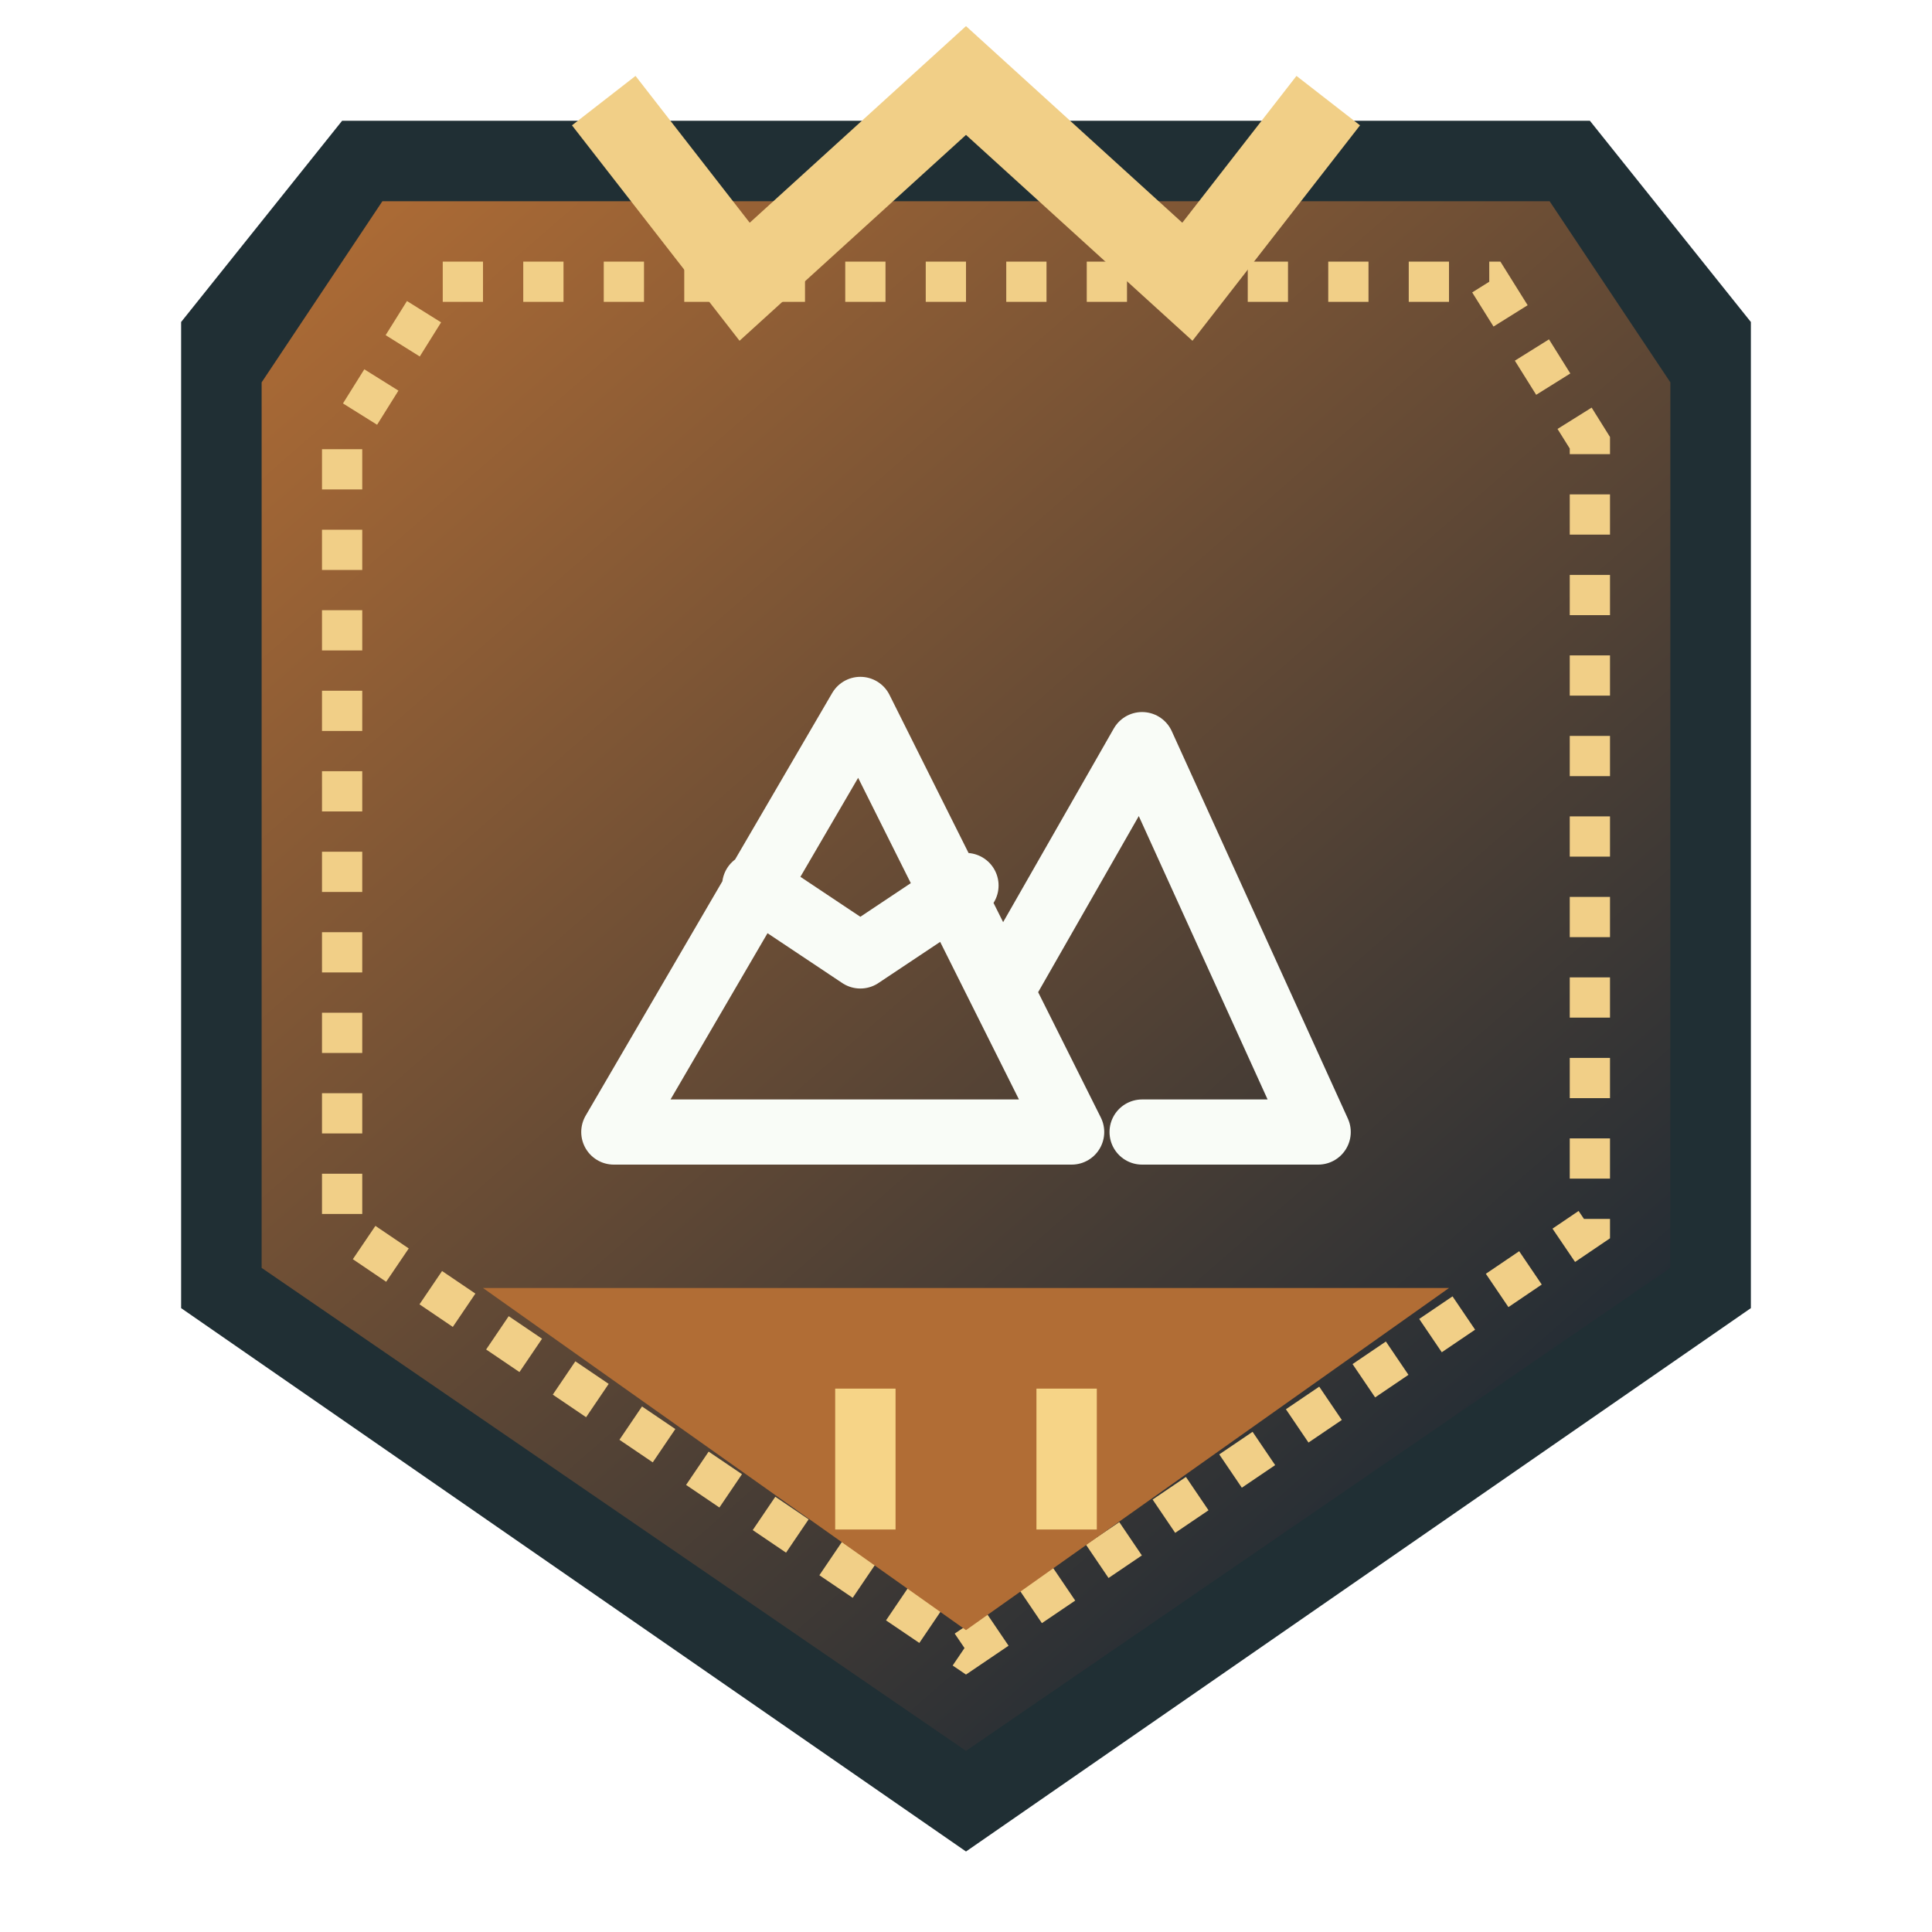
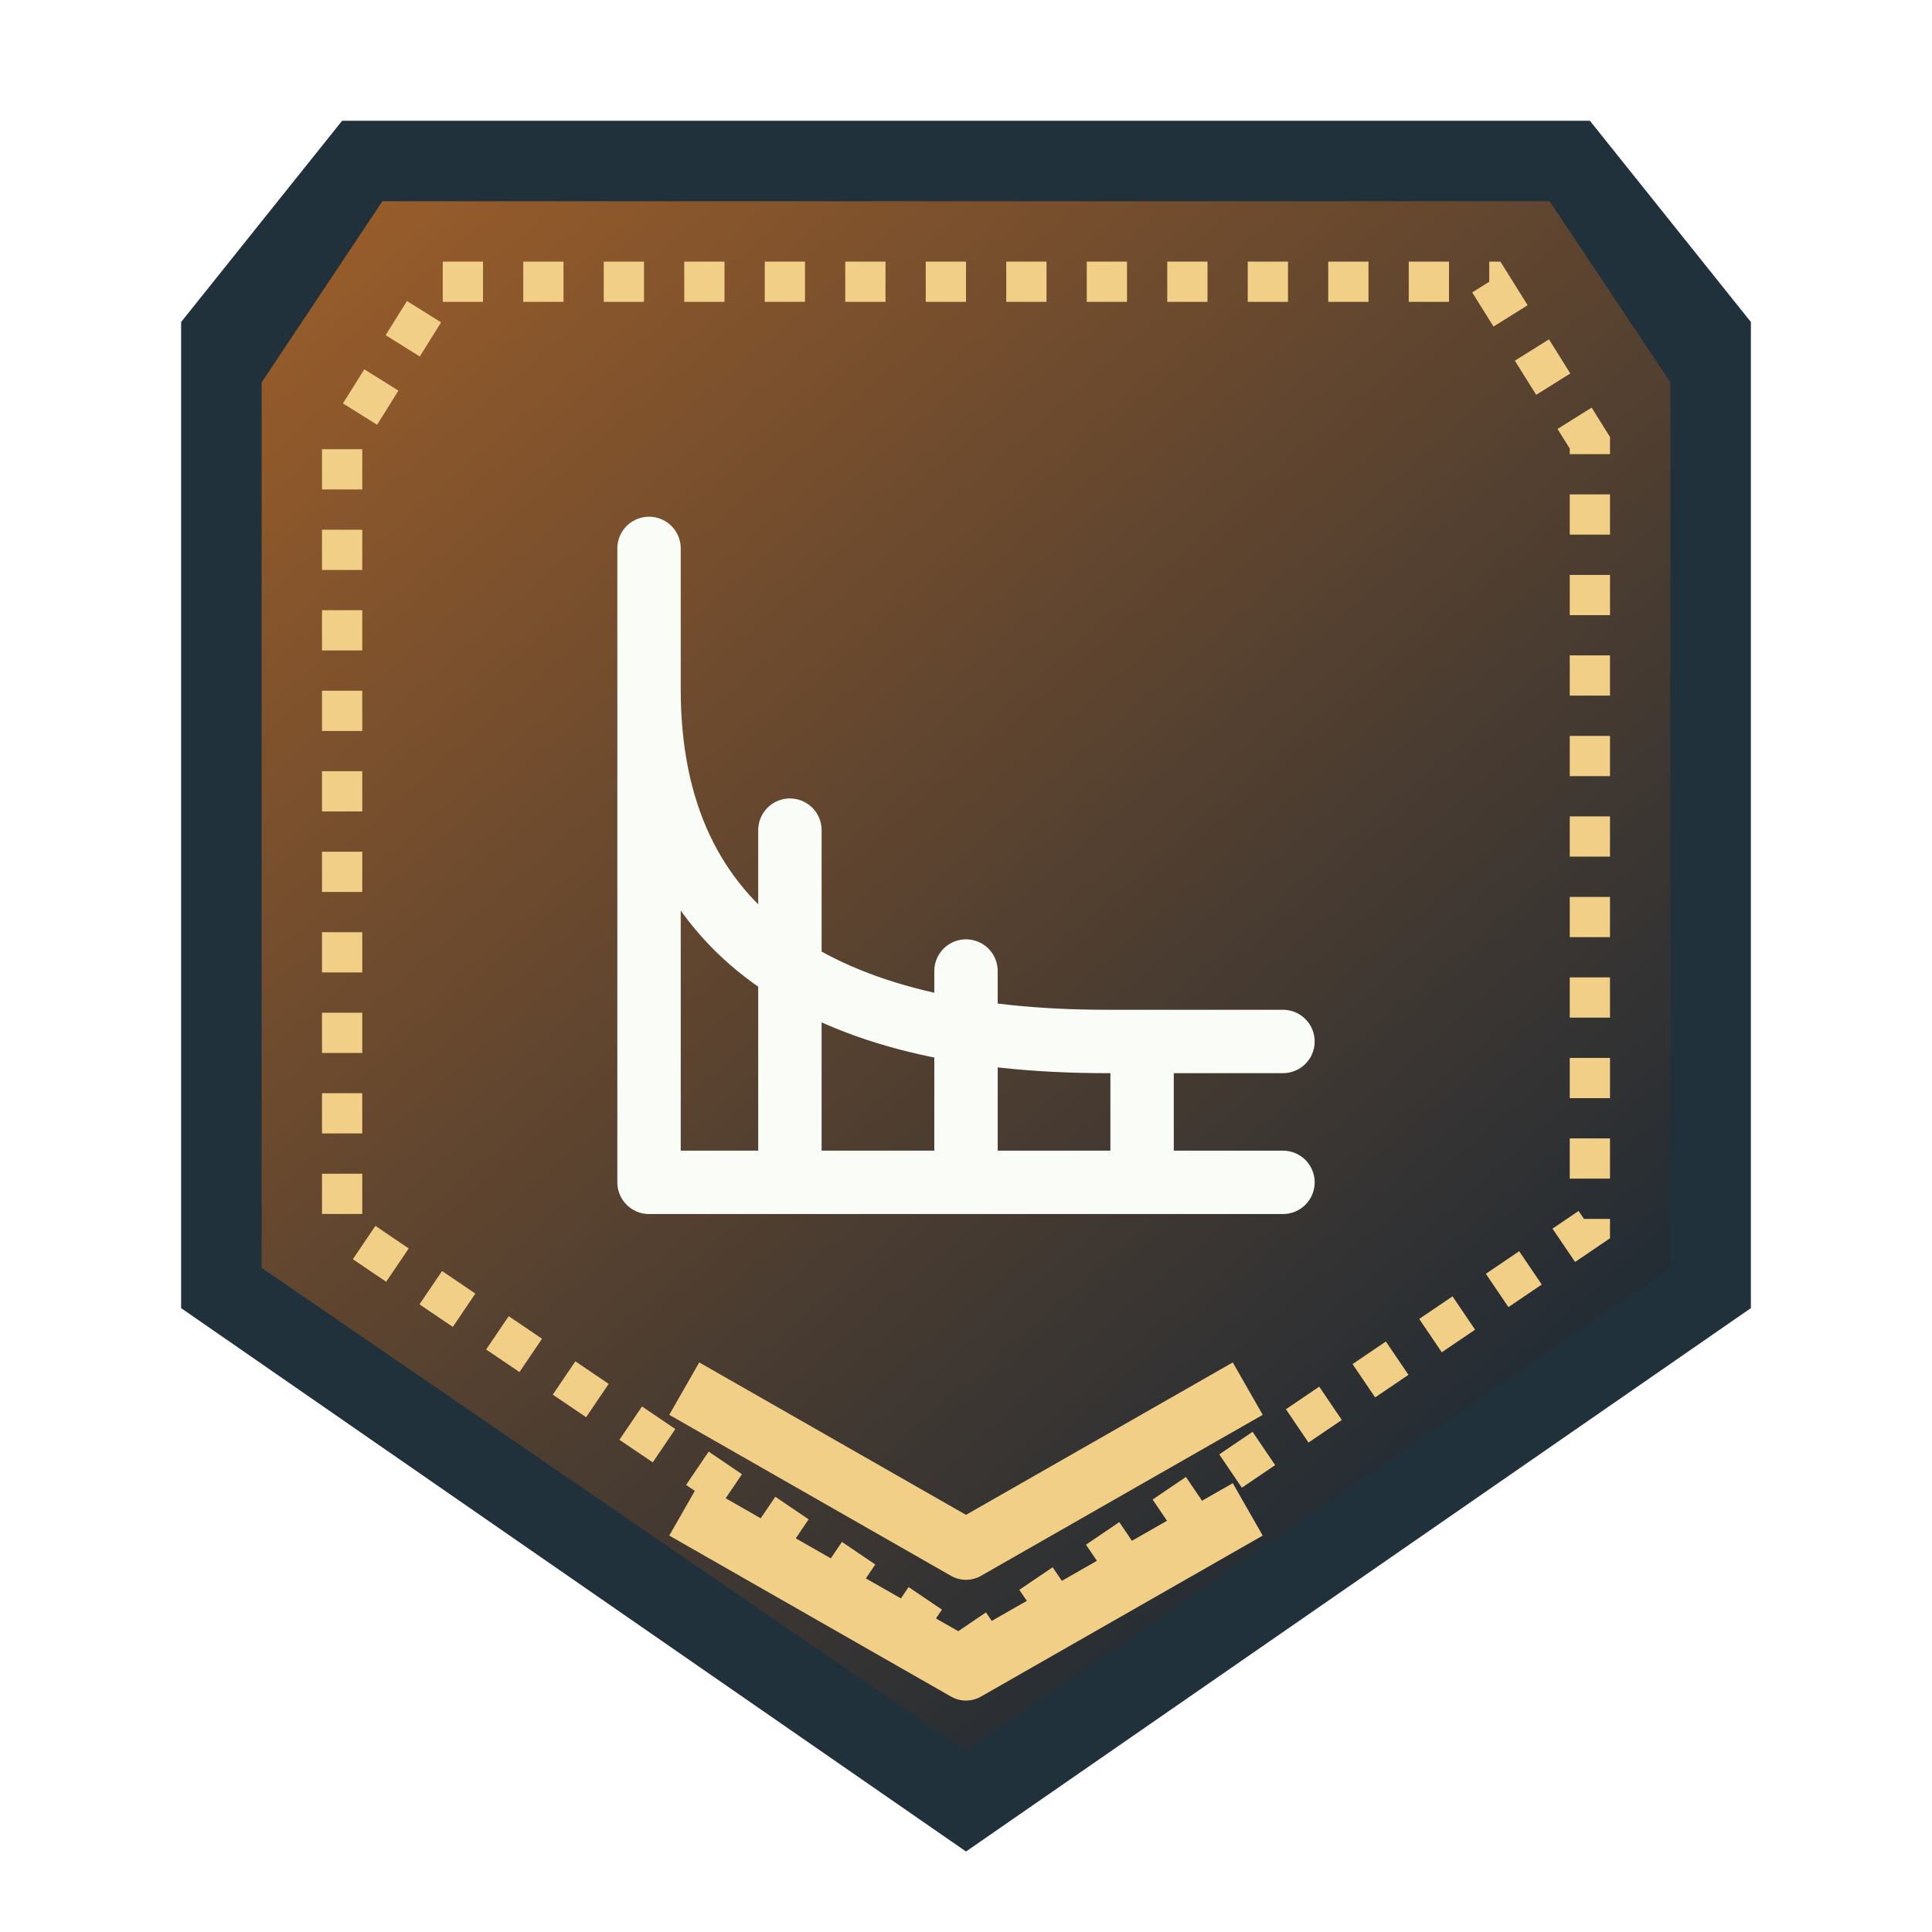
<svg xmlns="http://www.w3.org/2000/svg" viewBox="0 0 96 96">
  <defs>
-     <linearGradient id="paint" x2=".8" y2="1">
-       <stop stop-color="#b16d35" />
+     <linearGradient id="cloth" x2=".8" y2="1">
+       <stop stop-color="#9c5e2a" />
      <stop offset="1" stop-color="#172735" />
    </linearGradient>
-     <linearGradient id="metal" x2="1" y2="1">
-       <stop stop-color="#f1cf87" />
-       <stop offset=".5" stop-color="#56707d" />
-       <stop offset="1" stop-color="#f1cf87" />
-     </linearGradient>
  </defs>
-   <path d="M17 6h62l8 10v49L48 92 9 65V16Z" fill="#202f34" />
-   <path d="M19 10h58l6 9v44L48 87 13 63V19Z" fill="url(#paint)" />
+   <path d="M17 6h62l8 10v49L48 92 9 65V16Z" fill="#20313b" />
+   <path d="M19 10h58l6 9v44L48 87 13 63V19Z" fill="url(#cloth)" />
  <path d="M22 14h52l5 8v39L48 82 17 61V22Z" fill="none" stroke="#f1cf87" stroke-width="2" stroke-dasharray="2 2" />
-   <path d="M24 64h48l-24 17Z" fill="#b16d35" />
-   <g transform="translate(27 23) scale(1.75)" fill="none" stroke="#f9fcf7" stroke-width="1.85" stroke-linecap="round" stroke-linejoin="round">
-     <path d="m2 19 7-12 6 12H2Zm11-4 4-7 5 11h-5M6 12l3 2 3-2" />
+   <g transform="translate(27 22) scale(1.75)" fill="none" stroke="#f9fcf7" stroke-width="1.8" stroke-linecap="round" stroke-linejoin="round">
+     <path d="M3 3v4c0 7 5 10 13 10h5M3 7v14m0 0h18M7 11v10m5-6v6m5-4v4" />
  </g>
-   <path d="M43 69v7m10-7v7" stroke="#f6d487" stroke-width="3" />
-   <path d="m30 5 7 9 11-10 11 10 7-9" fill="none" stroke="#f1cf87" stroke-width="4" />
+   <path d="m34 69 14 8 14-8m-28 6 14 8 14-8" fill="none" stroke="#f1cf87" stroke-width="3" stroke-linejoin="round" />
</svg>
